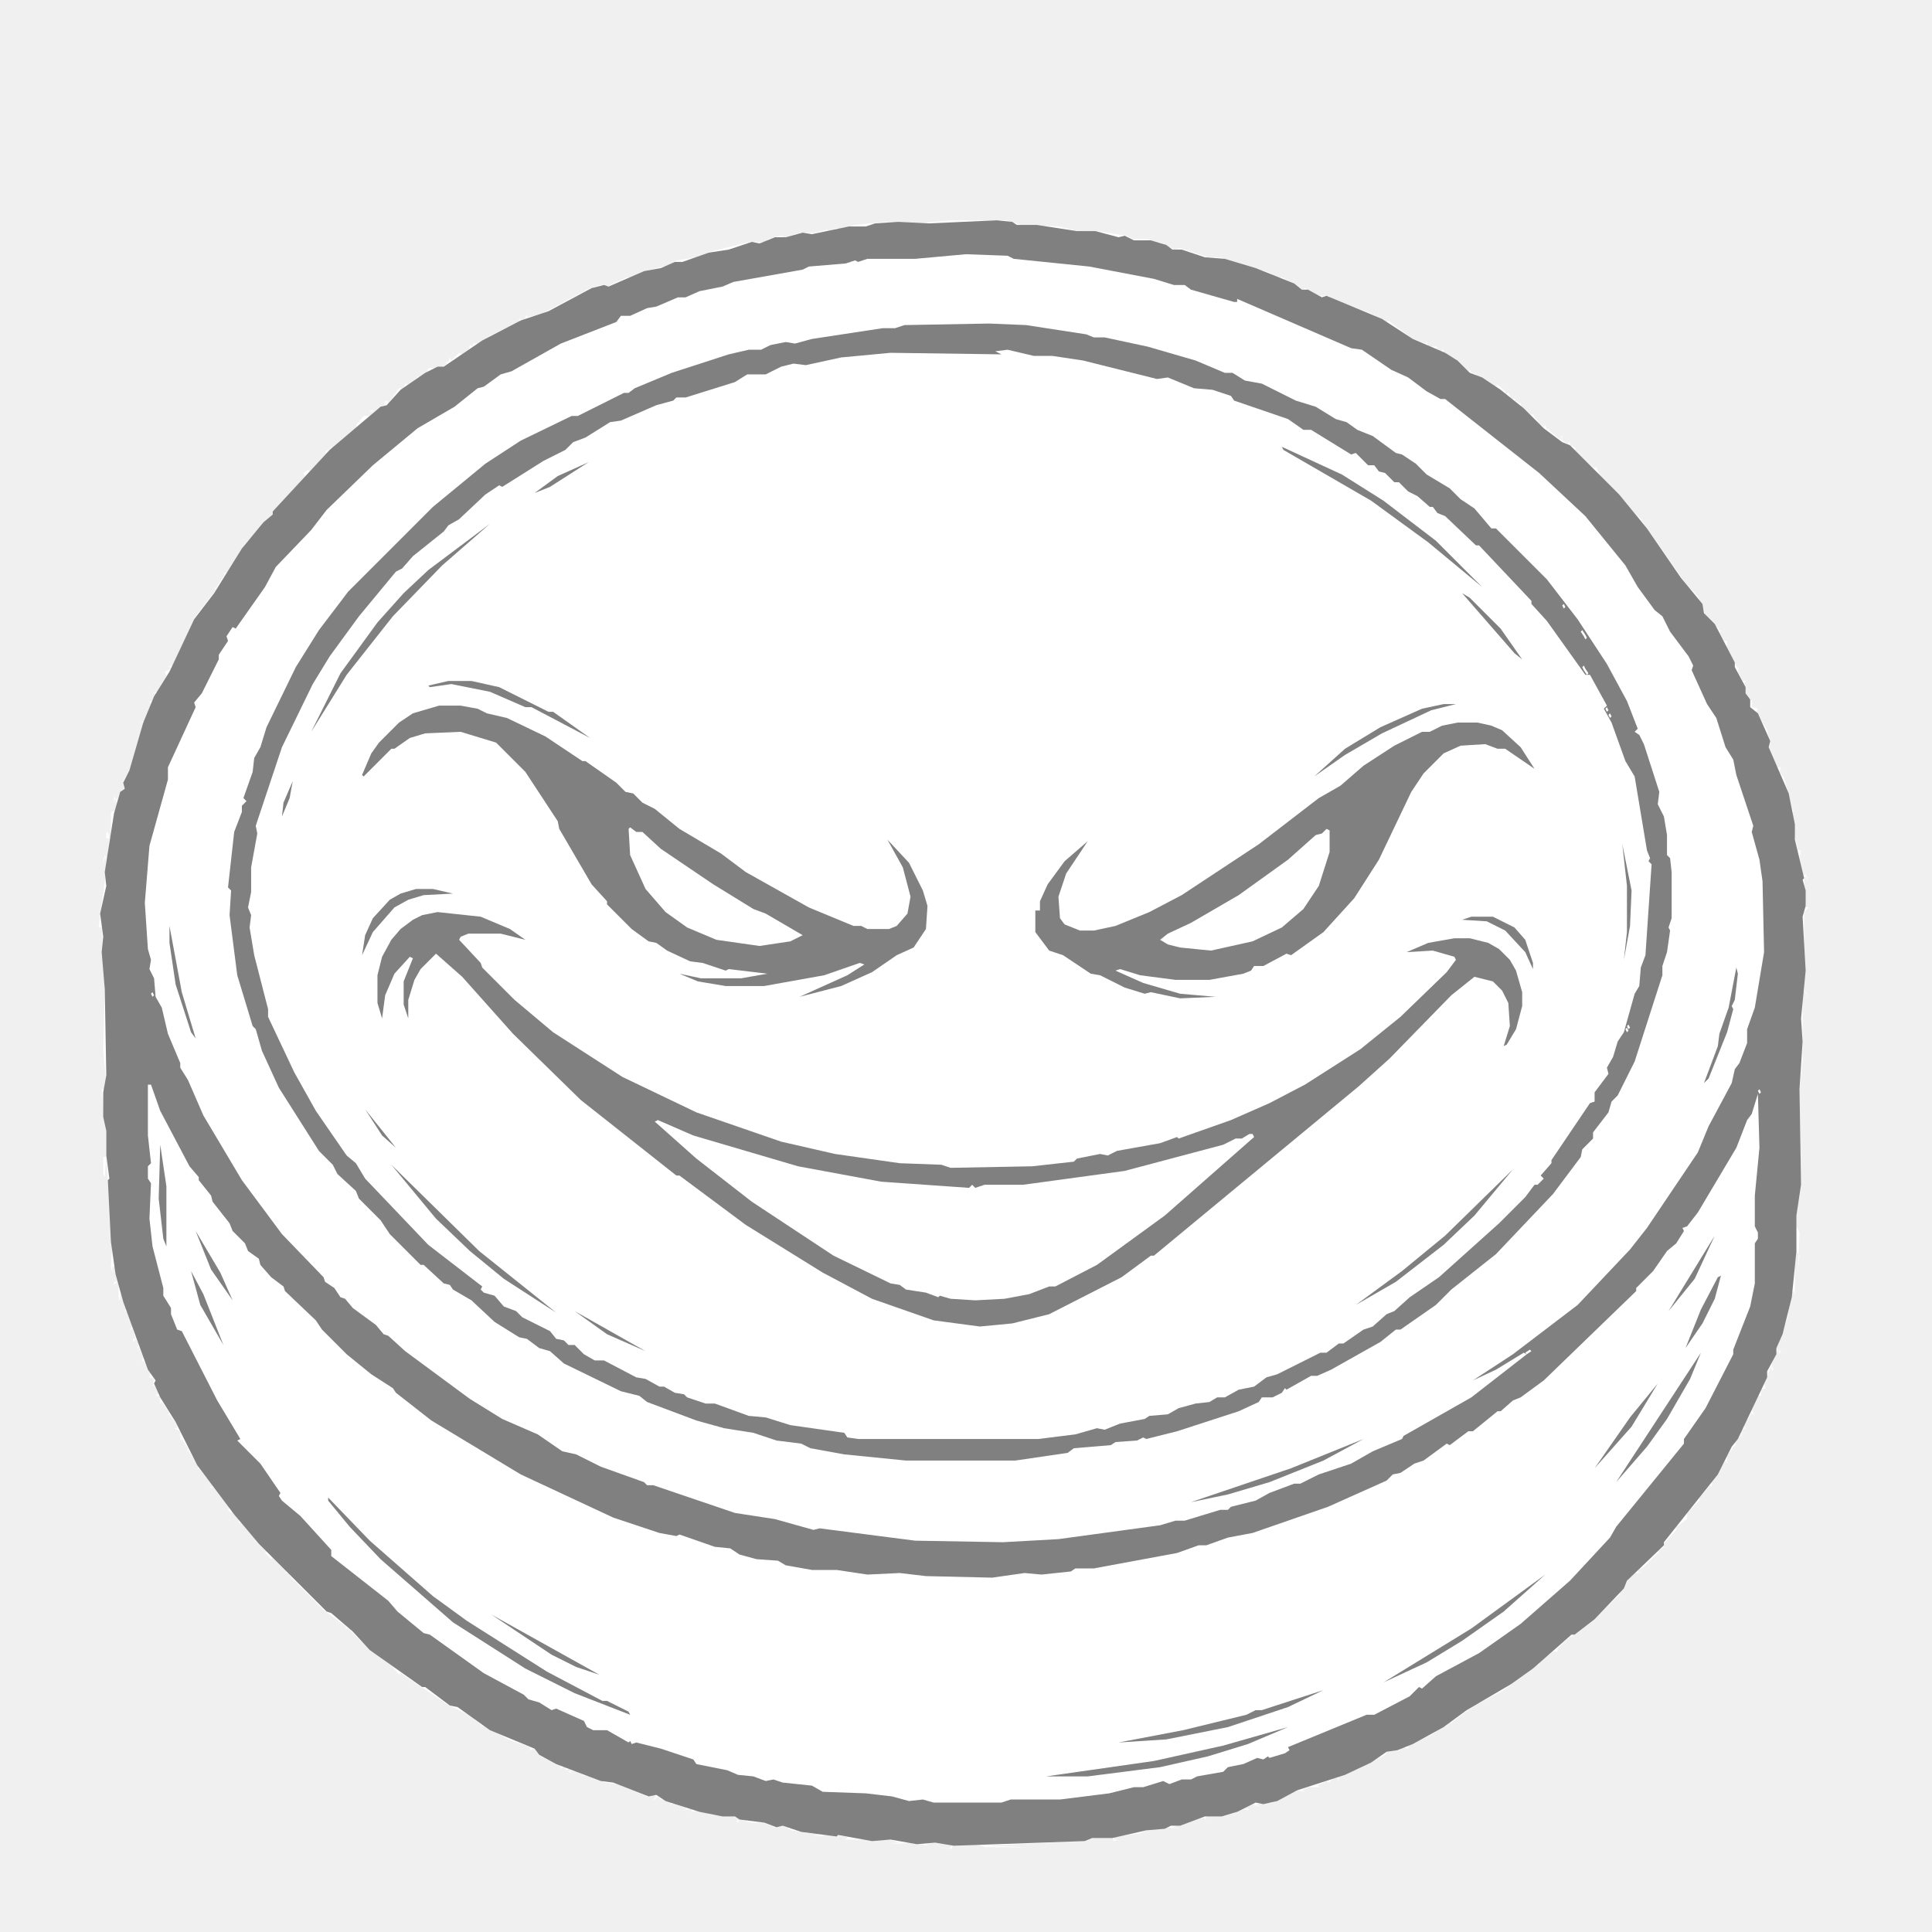
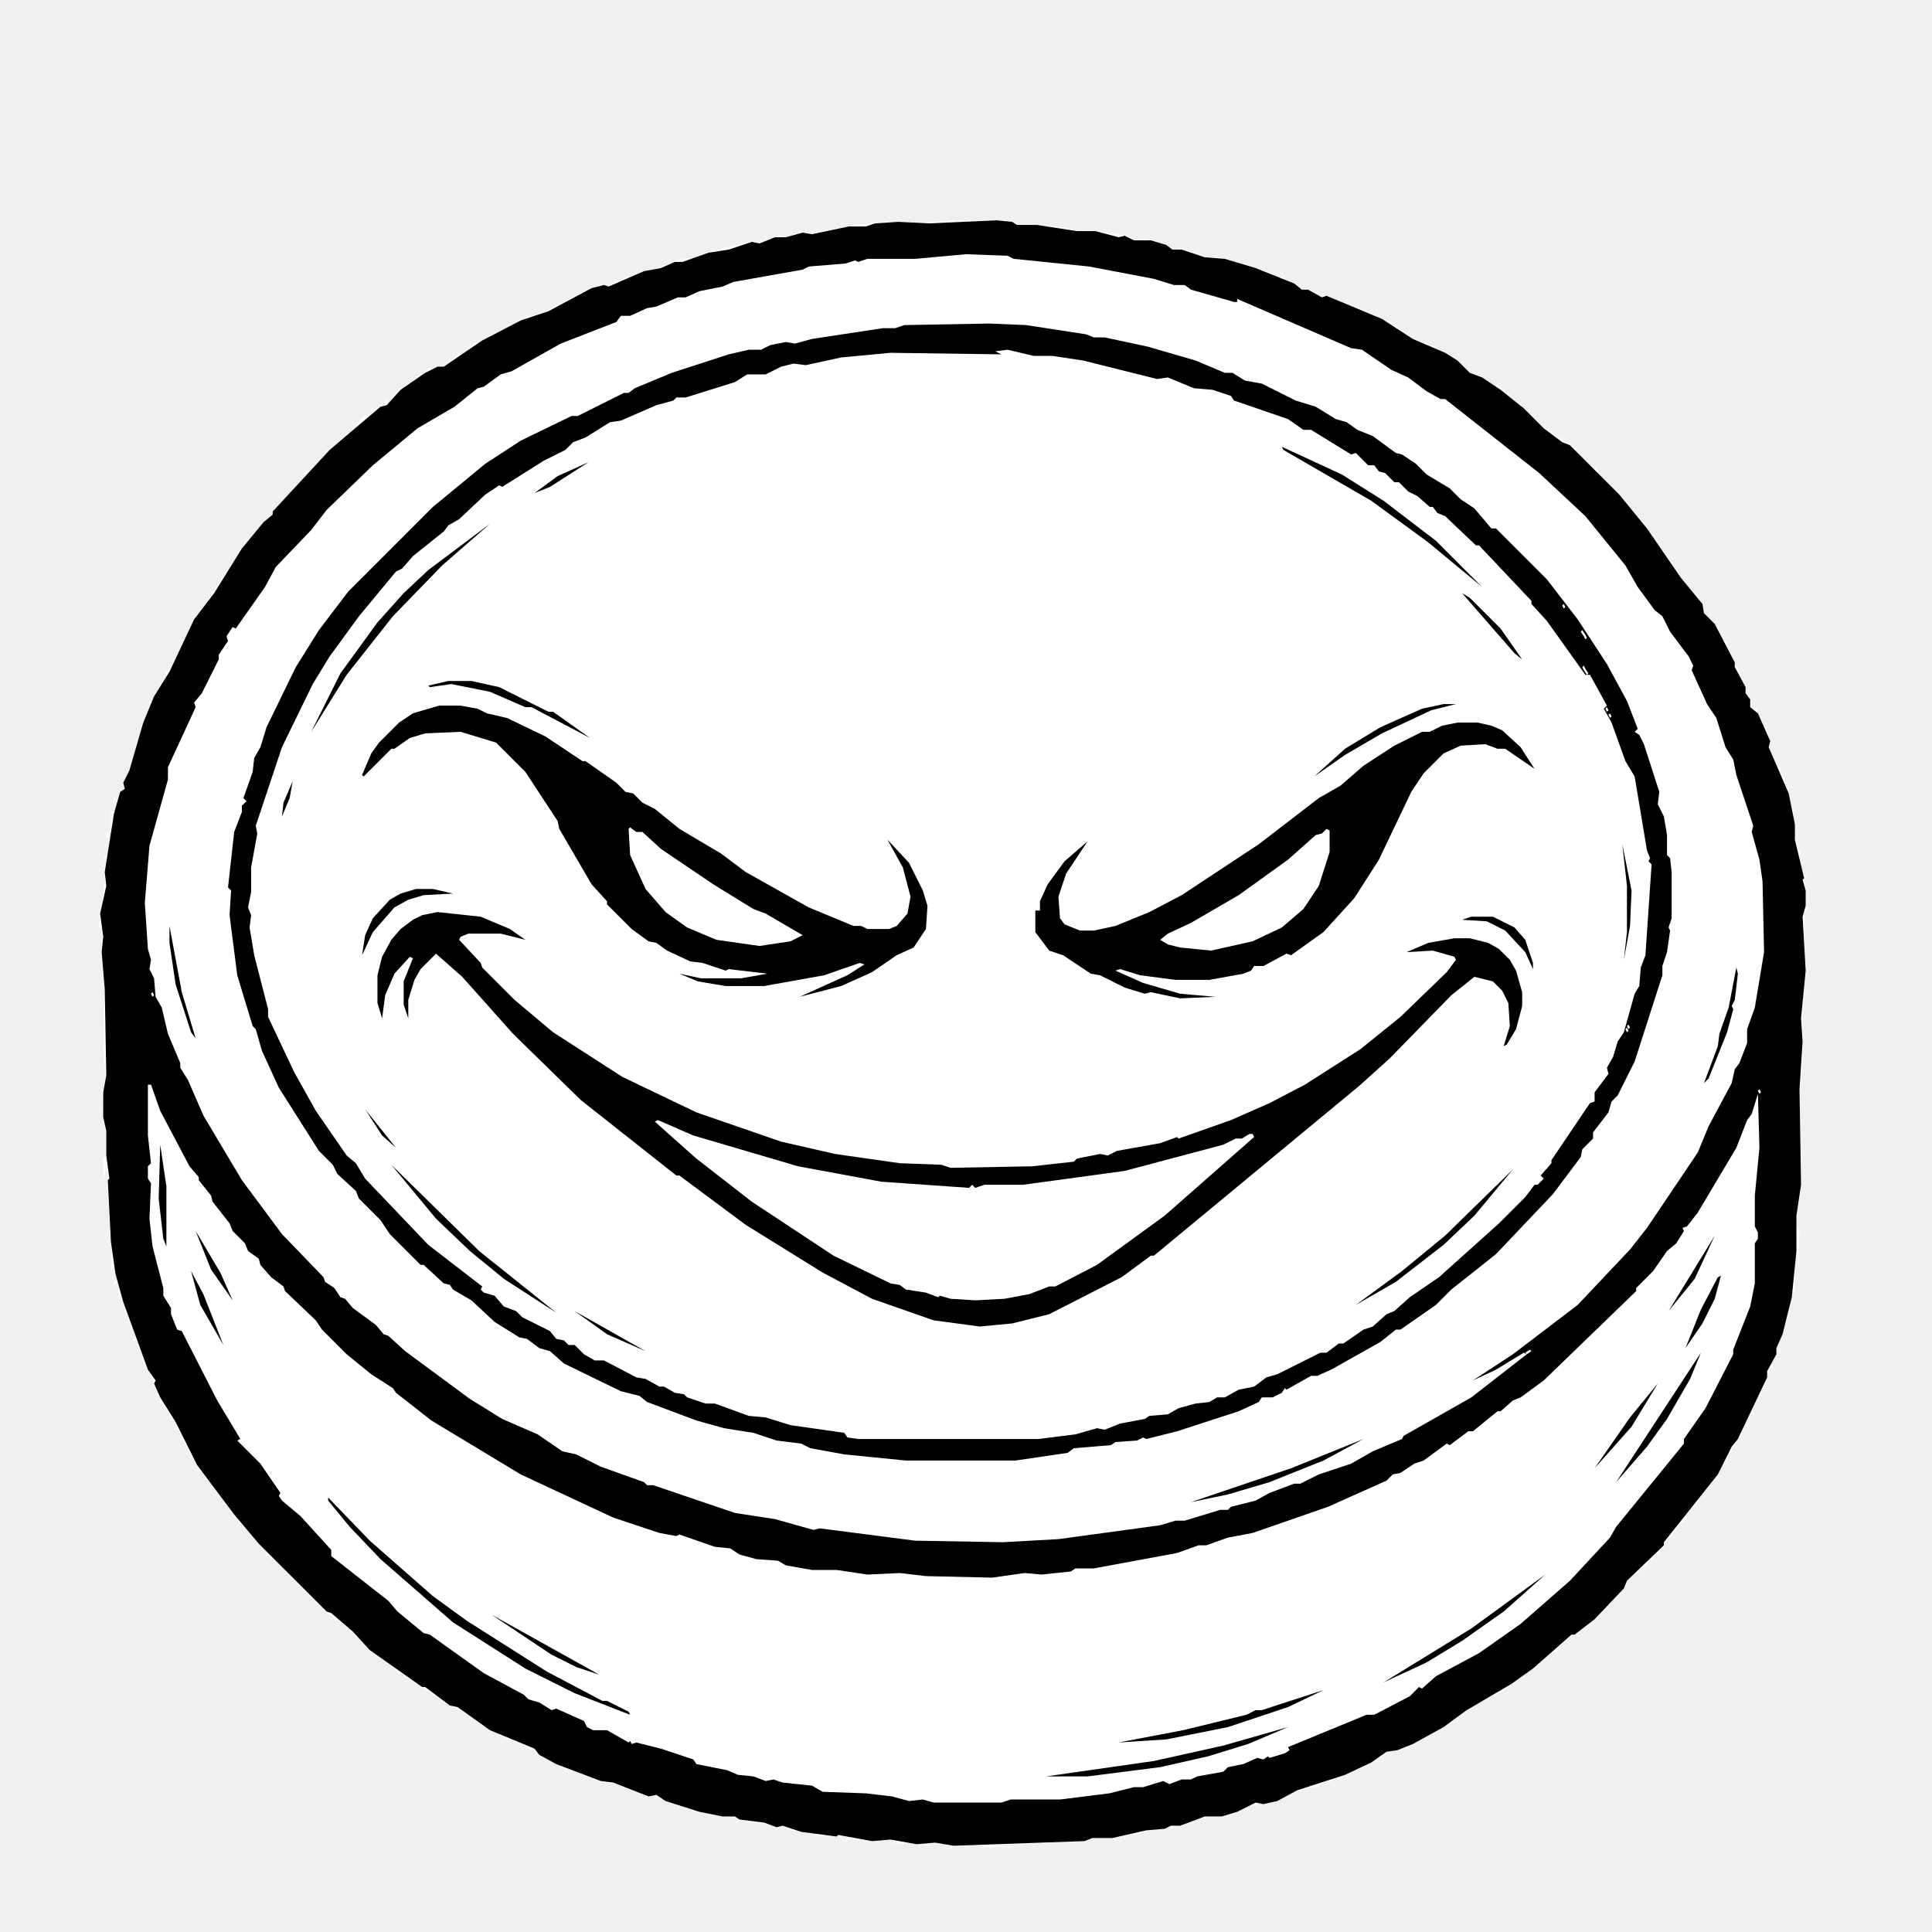
<svg xmlns="http://www.w3.org/2000/svg" width="1254" height="1254" viewBox="0 0 1254 1254">
  <path d="M 439 169 L 434 172 L 415 177 L 411 180 L 407 180 L 394 186 L 390 185 L 383 187 L 351 204 L 342 206 L 342 204 L 340 208 L 337 207 L 337 209 L 318 218 L 311 223 L 307 223 L 307 225 L 305 224 L 304 227 L 300 230 L 298 229 L 293 234 L 292 232 L 291 235 L 289 235 L 290 236 L 286 239 L 278 239 L 277 242 L 272 245 L 270 244 L 271 245 L 265 250 L 263 249 L 262 252 L 259 252 L 252 262 L 251 260 L 249 261 L 251 262 L 246 265 L 245 264 L 246 265 L 243 267 L 241 266 L 240 267 L 243 267 L 240 270 L 236 270 L 231 276 L 230 275 L 232 277 L 216 291 L 214 290 L 215 291 L 211 293 L 212 294 L 201 306 L 199 304 L 200 305 L 197 307 L 198 309 L 192 317 L 177 332 L 177 334 L 159 353 L 147 372 L 145 372 L 146 373 L 140 382 L 139 381 L 140 383 L 127 400 L 112 432 L 109 433 L 110 432 L 111 434 L 107 436 L 108 439 L 102 449 L 99 450 L 100 449 L 101 451 L 99 455 L 97 455 L 98 457 L 94 468 L 91 469 L 93 469 L 93 472 L 84 500 L 80 507 L 81 512 L 78 514 L 76 519 L 74 517 L 74 521 L 75 518 L 76 522 L 75 526 L 72 527 L 72 543 L 71 544 L 70 540 L 69 541 L 69 544 L 71 544 L 70 556 L 69 557 L 68 555 L 67 561 L 67 557 L 69 557 L 69 565 L 64 602 L 66 602 L 68 642 L 67 682 L 69 703 L 68 707 L 66 707 L 69 735 L 69 751 L 67 751 L 67 739 L 67 762 L 68 764 L 69 751 L 73 807 L 72 822 L 73 826 L 73 822 L 75 822 L 76 832 L 74 832 L 74 834 L 76 832 L 77 833 L 77 843 L 78 844 L 78 839 L 82 849 L 81 851 L 83 851 L 86 860 L 84 864 L 86 862 L 88 869 L 86 869 L 87 871 L 88 869 L 90 872 L 89 877 L 90 874 L 93 881 L 92 884 L 93 883 L 98 891 L 97 894 L 100 895 L 99 900 L 100 899 L 103 904 L 101 906 L 104 906 L 104 911 L 105 910 L 110 917 L 109 919 L 110 918 L 115 925 L 115 927 L 113 927 L 117 929 L 117 935 L 118 934 L 122 940 L 121 943 L 122 941 L 129 952 L 128 954 L 129 953 L 138 964 L 137 966 L 136 965 L 138 965 L 140 967 L 139 968 L 140 967 L 149 978 L 148 980 L 150 982 L 151 981 L 155 986 L 155 989 L 156 988 L 162 995 L 161 996 L 162 995 L 166 999 L 165 1002 L 166 1000 L 173 1007 L 172 1008 L 176 1012 L 177 1011 L 186 1020 L 185 1021 L 187 1021 L 189 1024 L 188 1025 L 189 1024 L 191 1026 L 190 1027 L 191 1026 L 210 1045 L 225 1056 L 224 1057 L 226 1057 L 230 1061 L 229 1062 L 230 1061 L 233 1064 L 232 1065 L 233 1064 L 235 1066 L 234 1067 L 235 1066 L 255 1082 L 259 1087 L 260 1086 L 290 1106 L 306 1114 L 309 1117 L 308 1118 L 309 1117 L 313 1120 L 312 1121 L 314 1120 L 330 1129 L 344 1134 L 344 1136 L 347 1135 L 351 1140 L 364 1146 L 364 1149 L 365 1147 L 367 1147 L 367 1149 L 370 1148 L 371 1149 L 369 1150 L 371 1151 L 370 1150 L 373 1149 L 379 1152 L 377 1153 L 381 1152 L 393 1157 L 401 1158 L 420 1166 L 418 1167 L 424 1165 L 426 1166 L 424 1168 L 421 1168 L 425 1168 L 427 1166 L 429 1168 L 435 1169 L 436 1172 L 435 1171 L 438 1170 L 446 1174 L 443 1175 L 449 1174 L 449 1176 L 453 1175 L 462 1178 L 476 1179 L 480 1181 L 478 1182 L 479 1183 L 480 1181 L 488 1183 L 495 1183 L 503 1186 L 500 1187 L 508 1185 L 514 1188 L 533 1191 L 526 1192 L 541 1191 L 549 1192 L 550 1193 L 548 1194 L 577 1194 L 584 1196 L 577 1197 L 592 1196 L 603 1198 L 601 1197 L 607 1196 L 617 1197 L 618 1198 L 616 1200 L 608 1199 L 618 1200 L 618 1198 L 634 1197 L 640 1199 L 667 1199 L 639 1198 L 704 1195 L 710 1193 L 722 1193 L 723 1195 L 726 1194 L 723 1194 L 723 1192 L 740 1190 L 744 1188 L 757 1186 L 766 1187 L 761 1186 L 779 1180 L 782 1180 L 782 1182 L 780 1182 L 782 1182 L 783 1179 L 793 1179 L 801 1177 L 806 1174 L 810 1175 L 811 1174 L 807 1174 L 813 1171 L 819 1173 L 815 1171 L 826 1170 L 842 1162 L 847 1163 L 845 1162 L 849 1160 L 857 1160 L 855 1159 L 861 1156 L 864 1157 L 863 1156 L 866 1154 L 868 1154 L 869 1156 L 869 1153 L 882 1148 L 886 1145 L 890 1144 L 891 1146 L 890 1144 L 892 1142 L 894 1143 L 893 1142 L 899 1139 L 900 1137 L 908 1136 L 911 1134 L 914 1135 L 914 1133 L 929 1126 L 938 1120 L 940 1121 L 939 1120 L 941 1118 L 943 1119 L 942 1118 L 957 1107 L 976 1097 L 995 1083 L 996 1084 L 995 1083 L 998 1080 L 999 1081 L 999 1079 L 1008 1072 L 1011 1072 L 1011 1070 L 1016 1065 L 1035 1051 L 1051 1035 L 1052 1036 L 1051 1034 L 1057 1025 L 1061 1021 L 1065 1021 L 1066 1020 L 1064 1021 L 1063 1019 L 1067 1017 L 1076 1008 L 1077 1009 L 1076 1007 L 1080 1004 L 1080 1002 L 1088 993 L 1088 991 L 1095 986 L 1095 982 L 1103 974 L 1103 972 L 1105 970 L 1106 971 L 1105 970 L 1110 964 L 1111 965 L 1111 962 L 1120 948 L 1121 950 L 1121 945 L 1126 938 L 1127 939 L 1126 937 L 1130 931 L 1131 933 L 1130 929 L 1132 927 L 1133 928 L 1132 925 L 1137 917 L 1139 919 L 1137 915 L 1141 906 L 1143 906 L 1143 902 L 1146 901 L 1145 898 L 1150 886 L 1151 889 L 1150 890 L 1150 885 L 1154 876 L 1155 879 L 1156 875 L 1155 877 L 1153 875 L 1160 856 L 1163 839 L 1164 838 L 1165 840 L 1165 813 L 1166 812 L 1168 815 L 1167 826 L 1168 800 L 1166 796 L 1166 789 L 1169 770 L 1168 708 L 1170 688 L 1170 644 L 1171 643 L 1173 646 L 1172 649 L 1173 645 L 1171 643 L 1171 592 L 1174 589 L 1172 589 L 1171 569 L 1173 569 L 1173 572 L 1172 566 L 1172 568 L 1170 568 L 1168 557 L 1169 552 L 1167 552 L 1164 539 L 1165 535 L 1163 529 L 1165 524 L 1164 527 L 1158 505 L 1155 501 L 1156 498 L 1153 498 L 1148 485 L 1149 483 L 1151 483 L 1149 483 L 1147 474 L 1140 462 L 1141 460 L 1137 459 L 1137 455 L 1133 450 L 1132 443 L 1134 442 L 1131 442 L 1128 436 L 1129 432 L 1128 434 L 1121 421 L 1121 416 L 1119 416 L 1116 411 L 1117 409 L 1115 409 L 1116 407 L 1115 408 L 1107 399 L 1102 387 L 1095 380 L 1065 337 L 1061 333 L 1063 332 L 1061 333 L 1051 321 L 1052 320 L 1051 321 L 1047 317 L 1048 316 L 1047 317 L 1038 308 L 1036 303 L 1035 304 L 1031 301 L 1033 300 L 1031 301 L 1027 297 L 1028 296 L 1027 297 L 1022 292 L 1023 291 L 1019 289 L 1019 287 L 1017 288 L 1013 285 L 1014 282 L 1014 284 L 1012 285 L 1010 283 L 1011 282 L 1010 283 L 1005 279 L 1006 278 L 1004 279 L 1003 276 L 1002 277 L 999 275 L 995 269 L 993 269 L 990 266 L 991 265 L 990 266 L 987 264 L 987 262 L 983 260 L 984 259 L 981 259 L 979 255 L 977 256 L 977 254 L 971 249 L 972 250 L 970 251 L 968 249 L 969 248 L 968 249 L 965 247 L 966 246 L 965 247 L 958 244 L 958 242 L 957 243 L 954 241 L 955 240 L 953 241 L 945 233 L 937 229 L 937 227 L 935 228 L 932 226 L 933 225 L 928 225 L 926 223 L 927 222 L 925 223 L 917 220 L 901 208 L 900 209 L 889 203 L 868 196 L 862 192 L 856 192 L 847 187 L 845 188 L 843 186 L 845 184 L 843 186 L 832 180 L 828 180 L 824 177 L 792 167 L 784 167 L 766 161 L 762 162 L 755 158 L 743 155 L 735 155 L 731 153 L 712 150 L 700 150 L 687 147 L 663 146 L 653 143 L 617 143 L 595 145 L 575 144 L 555 146 L 545 149 L 543 148 L 538 150 L 537 149 L 529 151 L 520 151 L 509 154 L 507 153 L 499 155 L 497 157 L 487 157 L 462 163 L 452 167 Z" fill="#ffffff" fill-rule="evenodd" stroke="none" />
-   <path d="M 583 144 L 568 145 L 562 147 L 551 147 L 527 152 L 521 151 L 510 154 L 503 154 L 493 158 L 488 157 L 473 162 L 460 164 L 443 170 L 438 170 L 429 174 L 418 176 L 395 186 L 392 185 L 384 187 L 356 202 L 338 208 L 313 221 L 288 238 L 284 238 L 276 242 L 260 253 L 251 263 L 247 264 L 214 292 L 177 332 L 177 334 L 171 339 L 157 356 L 139 385 L 126 402 L 110 436 L 100 452 L 93 469 L 84 500 L 80 508 L 81 512 L 78 514 L 74 528 L 68 566 L 69 575 L 65 593 L 67 608 L 66 618 L 68 642 L 69 698 L 67 709 L 67 725 L 69 734 L 69 750 L 71 765 L 70 766 L 72 806 L 75 827 L 80 845 L 96 889 L 101 896 L 100 898 L 104 907 L 114 923 L 128 951 L 152 983 L 168 1002 L 212 1046 L 215 1047 L 229 1059 L 240 1071 L 274 1095 L 276 1095 L 292 1107 L 297 1108 L 318 1123 L 347 1135 L 350 1139 L 361 1145 L 390 1156 L 398 1157 L 421 1166 L 426 1165 L 432 1169 L 454 1176 L 469 1179 L 477 1179 L 480 1181 L 496 1183 L 504 1186 L 508 1185 L 520 1189 L 543 1192 L 544 1191 L 566 1195 L 578 1194 L 595 1197 L 607 1196 L 619 1198 L 704 1195 L 709 1193 L 722 1193 L 744 1188 L 756 1187 L 760 1185 L 766 1185 L 782 1179 L 793 1179 L 803 1176 L 815 1170 L 820 1171 L 829 1169 L 842 1162 L 873 1152 L 890 1144 L 900 1137 L 907 1136 L 917 1132 L 937 1121 L 952 1110 L 981 1093 L 995 1083 L 1020 1061 L 1022 1061 L 1035 1051 L 1054 1031 L 1056 1026 L 1080 1003 L 1080 1001 L 1115 957 L 1124 939 L 1128 934 L 1147 894 L 1147 890 L 1153 879 L 1153 875 L 1157 866 L 1163 842 L 1166 812 L 1166 789 L 1169 769 L 1168 707 L 1170 676 L 1169 661 L 1172 630 L 1170 595 L 1172 588 L 1172 578 L 1170 571 L 1171 570 L 1165 545 L 1165 535 L 1161 515 L 1148 485 L 1149 481 L 1141 463 L 1136 459 L 1136 454 L 1133 450 L 1133 446 L 1126 433 L 1126 430 L 1113 405 L 1106 398 L 1105 392 L 1091 375 L 1069 343 L 1051 321 L 1019 289 L 1014 287 L 1002 278 L 989 265 L 974 253 L 962 245 L 954 242 L 946 234 L 938 229 L 917 220 L 897 207 L 861 192 L 858 193 L 849 188 L 845 188 L 840 184 L 815 174 L 795 168 L 782 167 L 767 162 L 761 162 L 757 159 L 747 156 L 736 156 L 730 153 L 726 154 L 711 150 L 699 150 L 673 146 L 660 146 L 657 144 L 647 143 L 603 145 Z M 993 876 L 994 877 L 991 879 L 990 878 Z M 1141 708 L 1142 707 L 1143 709 L 1142 710 Z M 96 704 L 98 704 L 104 721 L 123 757 L 129 764 L 129 766 L 137 776 L 138 780 L 149 794 L 151 799 L 159 807 L 161 812 L 168 817 L 169 821 L 176 829 L 184 835 L 185 838 L 205 857 L 209 863 L 225 879 L 241 892 L 255 901 L 257 904 L 280 922 L 338 957 L 398 985 L 428 995 L 439 997 L 441 996 L 464 1004 L 474 1005 L 480 1009 L 491 1012 L 505 1013 L 510 1016 L 527 1019 L 543 1019 L 563 1022 L 584 1021 L 601 1023 L 644 1024 L 665 1021 L 676 1022 L 695 1020 L 698 1018 L 710 1018 L 764 1008 L 778 1003 L 783 1003 L 797 998 L 813 995 L 862 978 L 900 961 L 904 957 L 909 956 L 918 950 L 924 948 L 939 937 L 941 938 L 953 929 L 956 929 L 972 916 L 974 916 L 982 909 L 987 907 L 1002 896 L 1062 838 L 1062 836 L 1073 825 L 1082 812 L 1088 807 L 1093 799 L 1092 797 L 1095 796 L 1102 787 L 1127 745 L 1134 727 L 1137 723 L 1141 710 L 1142 745 L 1139 776 L 1139 796 L 1141 800 L 1141 804 L 1139 807 L 1139 833 L 1136 848 L 1125 876 L 1125 879 L 1107 914 L 1093 934 L 1093 937 L 1049 991 L 1045 998 L 1019 1026 L 987 1054 L 960 1073 L 932 1088 L 923 1096 L 921 1095 L 915 1101 L 892 1113 L 887 1113 L 836 1134 L 837 1136 L 834 1138 L 824 1141 L 823 1140 L 820 1142 L 816 1141 L 807 1145 L 797 1147 L 794 1150 L 777 1153 L 773 1155 L 767 1155 L 759 1158 L 755 1156 L 742 1160 L 736 1160 L 720 1164 L 688 1168 L 656 1168 L 650 1170 L 606 1170 L 599 1168 L 590 1169 L 579 1166 L 562 1164 L 534 1163 L 527 1159 L 508 1157 L 502 1155 L 497 1156 L 489 1153 L 479 1152 L 472 1149 L 452 1145 L 450 1142 L 429 1135 L 413 1131 L 410 1132 L 409 1130 L 408 1131 L 394 1123 L 385 1123 L 381 1121 L 379 1117 L 361 1109 L 358 1110 L 350 1105 L 343 1103 L 340 1100 L 314 1086 L 279 1061 L 275 1060 L 258 1046 L 252 1039 L 215 1010 L 215 1006 L 195 984 L 183 974 L 181 971 L 182 969 L 169 950 L 154 935 L 156 934 L 141 909 L 118 864 L 115 863 L 111 853 L 111 849 L 106 841 L 106 836 L 99 809 L 97 791 L 98 768 L 96 765 L 96 757 L 98 755 L 96 737 Z M 836 1121 L 794 1133 L 749 1143 L 679 1153 L 706 1153 L 753 1147 L 784 1140 L 810 1132 Z M 859 1097 L 819 1110 L 815 1110 L 809 1113 L 768 1123 L 726 1131 L 757 1129 L 797 1121 L 836 1108 Z M 319 1048 L 358 1074 L 374 1082 L 389 1087 Z M 1003 1022 L 955 1057 L 898 1092 L 926 1079 L 949 1065 L 976 1046 Z M 213 972 L 213 974 L 227 991 L 247 1012 L 294 1053 L 341 1083 L 373 1099 L 409 1113 L 408 1111 L 394 1104 L 391 1104 L 355 1085 L 303 1052 L 281 1036 L 240 1000 Z M 1076 898 L 1058 920 L 1035 953 L 1059 926 Z M 1104 878 L 1049 962 L 1069 939 L 1082 921 L 1097 895 Z M 1117 828 L 1115 829 L 1104 850 L 1094 875 L 1105 859 L 1113 843 Z M 124 825 L 130 847 L 145 873 L 132 840 Z M 1113 802 L 1083 851 L 1100 830 Z M 127 799 L 137 824 L 151 844 L 143 826 Z M 104 743 L 103 778 L 106 804 L 108 809 L 108 770 Z M 98 645 L 99 644 L 100 646 L 99 647 Z M 563 168 L 594 168 L 627 165 L 654 166 L 658 168 L 707 173 L 749 181 L 762 185 L 769 185 L 773 188 L 801 196 L 803 196 L 803 194 L 877 226 L 884 227 L 903 240 L 914 245 L 926 254 L 935 259 L 938 259 L 999 307 L 1029 335 L 1055 367 L 1063 381 L 1074 396 L 1079 400 L 1084 410 L 1096 426 L 1099 432 L 1098 435 L 1108 457 L 1114 466 L 1120 485 L 1125 493 L 1127 503 L 1138 536 L 1137 540 L 1142 558 L 1144 572 L 1145 618 L 1139 654 L 1134 668 L 1134 677 L 1129 690 L 1126 694 L 1124 703 L 1109 731 L 1102 748 L 1069 797 L 1058 811 L 1024 847 L 982 879 L 956 896 L 971 889 L 989 878 L 991 879 L 955 907 L 911 932 L 910 934 L 891 942 L 877 950 L 856 957 L 844 963 L 840 963 L 824 969 L 815 974 L 799 978 L 797 980 L 792 980 L 769 987 L 763 987 L 753 990 L 687 999 L 651 1001 L 594 1000 L 532 992 L 528 993 L 503 986 L 477 982 L 424 964 L 420 964 L 418 962 L 390 952 L 374 944 L 365 942 L 349 931 L 326 921 L 305 908 L 263 877 L 252 867 L 249 866 L 244 860 L 229 849 L 224 843 L 221 842 L 217 836 L 211 832 L 210 829 L 183 801 L 157 766 L 132 724 L 122 701 L 117 693 L 117 690 L 109 671 L 105 654 L 101 647 L 100 635 L 97 629 L 98 623 L 96 616 L 94 586 L 97 549 L 109 506 L 109 498 L 127 459 L 126 456 L 131 450 L 142 428 L 142 425 L 148 416 L 147 413 L 151 407 L 153 408 L 172 381 L 179 368 L 202 344 L 212 331 L 242 302 L 271 278 L 295 264 L 310 252 L 314 251 L 325 243 L 332 241 L 364 223 L 400 209 L 403 205 L 409 205 L 420 200 L 426 199 L 440 193 L 445 193 L 454 189 L 469 186 L 476 183 L 521 175 L 525 173 L 549 171 L 555 169 L 557 170 Z M 885 934 L 838 953 L 773 975 L 797 970 L 824 962 L 859 948 Z M 1127 628 L 1122 654 L 1116 671 L 1115 679 L 1106 703 L 1109 700 L 1121 670 L 1125 655 L 1124 653 L 1126 649 L 1128 632 Z M 110 601 L 110 612 L 114 639 L 124 670 L 127 674 L 118 644 Z M 473 230 L 436 242 L 412 252 L 408 255 L 405 255 L 375 270 L 371 270 L 338 286 L 315 301 L 281 329 L 226 384 L 207 409 L 192 433 L 173 472 L 169 485 L 165 492 L 164 501 L 158 518 L 160 520 L 157 523 L 157 527 L 152 540 L 148 576 L 150 578 L 149 594 L 154 633 L 164 666 L 166 668 L 170 682 L 181 706 L 207 747 L 216 756 L 219 762 L 231 773 L 233 778 L 247 792 L 253 801 L 273 821 L 275 821 L 288 833 L 292 834 L 294 837 L 306 844 L 321 858 L 337 868 L 342 869 L 350 875 L 357 877 L 366 885 L 403 903 L 415 906 L 420 910 L 452 922 L 470 927 L 489 930 L 504 935 L 520 937 L 526 940 L 548 944 L 588 948 L 659 948 L 693 943 L 697 940 L 721 938 L 724 936 L 738 935 L 742 933 L 744 934 L 764 929 L 804 916 L 817 910 L 819 907 L 826 907 L 832 904 L 834 901 L 835 902 L 851 893 L 855 893 L 864 889 L 896 871 L 906 863 L 909 863 L 932 847 L 942 837 L 971 814 L 1008 775 L 1026 751 L 1027 746 L 1034 739 L 1034 735 L 1044 722 L 1046 715 L 1050 711 L 1061 689 L 1079 633 L 1079 627 L 1082 618 L 1084 604 L 1083 602 L 1085 596 L 1085 566 L 1084 557 L 1082 555 L 1082 542 L 1080 530 L 1076 522 L 1077 514 L 1067 483 L 1064 477 L 1061 475 L 1063 473 L 1056 455 L 1043 431 L 1024 402 L 1004 376 L 971 343 L 968 343 L 957 330 L 948 324 L 941 317 L 926 308 L 919 301 L 910 295 L 906 294 L 891 283 L 881 279 L 874 274 L 867 272 L 854 264 L 841 260 L 819 249 L 808 247 L 800 242 L 795 242 L 776 234 L 745 225 L 717 219 L 710 219 L 705 217 L 666 211 L 642 210 L 587 211 L 581 213 L 573 213 L 527 220 L 516 223 L 510 222 L 500 224 L 494 227 L 486 227 Z M 1055 668 L 1056 667 L 1057 669 L 1056 670 Z M 1056 666 L 1057 665 L 1058 667 L 1057 668 Z M 1044 464 L 1045 463 L 1046 465 L 1045 466 Z M 1042 460 L 1043 459 L 1044 461 L 1043 462 Z M 1028 435 L 1029 434 L 1031 437 L 1030 438 Z M 1027 433 L 1028 432 L 1029 434 L 1028 435 Z M 1028 413 L 1029 412 L 1030 414 L 1029 415 Z M 1026 410 L 1027 409 L 1029 412 L 1028 413 Z M 1014 393 L 1015 392 L 1016 394 L 1015 395 Z M 799 257 L 801 260 L 836 272 L 846 279 L 851 279 L 877 295 L 880 294 L 888 302 L 892 302 L 895 306 L 899 307 L 905 313 L 908 313 L 914 319 L 920 322 L 928 329 L 930 329 L 933 333 L 938 335 L 958 354 L 960 354 L 994 390 L 994 392 L 1004 403 L 1029 438 L 1032 438 L 1043 458 L 1041 460 L 1046 469 L 1055 494 L 1061 504 L 1069 552 L 1071 557 L 1070 559 L 1072 561 L 1068 620 L 1065 628 L 1064 640 L 1061 645 L 1054 670 L 1050 676 L 1047 686 L 1043 693 L 1044 697 L 1035 709 L 1035 715 L 1032 716 L 1007 753 L 1007 755 L 1000 763 L 1002 765 L 998 769 L 996 769 L 990 777 L 973 794 L 934 829 L 915 842 L 905 851 L 900 853 L 891 861 L 885 863 L 872 872 L 869 872 L 861 878 L 857 878 L 829 892 L 822 894 L 814 900 L 804 902 L 795 907 L 790 907 L 785 910 L 776 911 L 765 914 L 758 918 L 746 919 L 743 921 L 727 924 L 717 928 L 712 927 L 698 931 L 674 934 L 557 934 L 550 933 L 548 930 L 513 925 L 497 920 L 486 919 L 464 911 L 458 911 L 446 907 L 444 905 L 438 904 L 431 900 L 428 900 L 419 895 L 413 894 L 392 883 L 386 883 L 379 879 L 373 873 L 369 873 L 366 870 L 361 869 L 357 864 L 339 855 L 335 851 L 327 848 L 321 841 L 314 839 L 312 837 L 313 835 L 278 808 L 237 765 L 231 755 L 225 750 L 205 721 L 191 696 L 174 660 L 174 655 L 165 620 L 162 602 L 163 594 L 161 589 L 163 579 L 163 563 L 167 541 L 166 536 L 183 485 L 203 444 L 214 426 L 233 400 L 257 371 L 261 369 L 268 361 L 288 345 L 291 341 L 298 337 L 315 321 L 324 315 L 326 316 L 353 299 L 367 292 L 372 287 L 380 284 L 396 274 L 403 273 L 426 263 L 437 260 L 439 258 L 445 258 L 477 248 L 485 243 L 497 243 L 507 238 L 515 236 L 523 237 L 546 232 L 578 229 L 650 230 L 646 228 L 654 227 L 671 231 L 683 231 L 703 234 L 751 246 L 758 245 L 775 252 L 787 253 Z M 373 851 L 394 866 L 419 877 Z M 982 759 L 938 802 L 910 825 L 880 847 L 906 832 L 937 808 L 957 789 Z M 254 756 L 283 791 L 305 812 L 327 830 L 361 852 L 311 812 Z M 237 720 L 248 737 L 257 745 Z M 949 597 L 965 598 L 977 604 L 990 618 L 995 629 L 995 625 L 990 610 L 983 602 L 969 595 L 955 595 Z M 245 633 L 245 651 L 248 661 L 250 646 L 256 632 L 266 621 L 268 622 L 262 637 L 262 652 L 265 661 L 265 649 L 269 636 L 273 629 L 283 619 L 300 634 L 333 671 L 377 714 L 439 763 L 441 763 L 484 795 L 534 826 L 566 843 L 606 857 L 636 861 L 657 859 L 681 853 L 728 829 L 747 815 L 749 815 L 882 705 L 902 687 L 942 646 L 957 634 L 969 637 L 975 643 L 979 651 L 980 666 L 976 679 L 978 678 L 984 668 L 988 653 L 988 644 L 984 630 L 980 623 L 973 616 L 966 612 L 954 609 L 944 609 L 927 612 L 913 618 L 930 617 L 944 621 L 945 623 L 939 631 L 909 660 L 883 681 L 847 704 L 824 716 L 799 727 L 765 739 L 764 738 L 753 742 L 725 747 L 719 750 L 714 749 L 699 752 L 697 754 L 670 757 L 617 758 L 611 756 L 584 755 L 542 749 L 507 741 L 452 722 L 404 699 L 359 670 L 334 649 L 313 628 L 312 625 L 298 610 L 299 608 L 304 606 L 325 606 L 341 610 L 331 603 L 312 595 L 284 592 L 274 594 L 268 597 L 260 603 L 254 610 L 248 621 Z M 425 728 L 427 727 L 450 737 L 518 757 L 572 767 L 629 771 L 631 769 L 633 771 L 639 769 L 664 769 L 730 760 L 794 743 L 802 739 L 806 739 L 811 736 L 813 736 L 814 738 L 756 789 L 712 821 L 685 835 L 681 835 L 668 840 L 652 843 L 633 844 L 617 843 L 610 841 L 609 842 L 601 839 L 588 837 L 584 834 L 578 833 L 541 815 L 488 780 L 452 752 Z M 294 580 L 281 577 L 270 577 L 260 580 L 253 584 L 242 596 L 237 607 L 235 620 L 242 605 L 256 589 L 265 584 L 275 581 Z M 1053 548 L 1056 575 L 1056 605 L 1054 623 L 1058 601 L 1059 578 Z M 190 507 L 184 521 L 183 530 L 188 518 Z M 996 499 L 987 485 L 975 474 L 968 471 L 959 469 L 946 469 L 936 471 L 928 475 L 923 475 L 905 484 L 885 497 L 870 510 L 856 518 L 817 548 L 767 581 L 746 592 L 724 601 L 710 604 L 701 604 L 691 600 L 688 596 L 687 582 L 692 567 L 706 546 L 691 559 L 680 574 L 675 585 L 675 591 L 672 591 L 672 605 L 681 617 L 690 620 L 708 632 L 714 633 L 730 641 L 743 645 L 747 644 L 766 648 L 789 647 L 766 645 L 742 638 L 724 630 L 727 629 L 740 633 L 763 636 L 785 636 L 807 632 L 812 630 L 814 627 L 820 627 L 835 619 L 838 620 L 859 605 L 879 583 L 895 558 L 916 514 L 924 502 L 937 489 L 948 484 L 964 483 L 972 486 L 977 486 Z M 863 539 L 863 553 L 856 575 L 846 590 L 832 602 L 813 611 L 786 617 L 766 615 L 758 613 L 753 610 L 758 606 L 773 599 L 804 581 L 836 558 L 854 542 L 858 541 L 861 538 Z M 235 503 L 236 504 L 254 486 L 256 486 L 266 479 L 276 476 L 299 475 L 322 482 L 341 501 L 362 533 L 363 538 L 384 574 L 394 585 L 394 587 L 410 603 L 421 611 L 426 612 L 433 617 L 448 624 L 456 625 L 471 630 L 473 629 L 498 632 L 481 635 L 455 635 L 441 632 L 453 637 L 471 640 L 496 640 L 535 633 L 558 625 L 561 626 L 550 633 L 519 647 L 546 640 L 566 631 L 582 620 L 593 615 L 601 603 L 602 588 L 599 578 L 590 560 L 576 545 L 586 563 L 591 582 L 589 593 L 582 601 L 577 603 L 563 603 L 559 601 L 554 601 L 525 589 L 484 566 L 468 554 L 441 538 L 425 525 L 417 521 L 411 515 L 406 514 L 400 508 L 380 494 L 378 494 L 354 478 L 329 466 L 316 463 L 310 460 L 299 458 L 285 458 L 268 463 L 259 469 L 246 482 L 241 489 Z M 408 538 L 409 537 L 413 540 L 417 540 L 429 551 L 463 574 L 489 590 L 497 593 L 521 607 L 513 611 L 493 614 L 465 610 L 446 602 L 432 592 L 419 577 L 409 555 Z M 945 457 L 937 457 L 923 460 L 896 472 L 873 486 L 853 504 L 873 490 L 897 476 L 929 461 Z M 278 445 L 279 446 L 293 444 L 318 449 L 341 459 L 345 459 L 383 479 L 359 462 L 356 462 L 324 446 L 306 442 L 291 442 Z M 949 385 L 983 424 L 988 428 L 974 408 L 954 388 Z M 318 340 L 278 370 L 262 385 L 245 404 L 221 437 L 202 475 L 225 438 L 255 400 L 287 367 Z M 382 300 L 362 309 L 347 320 L 357 316 Z M 832 290 L 833 292 L 890 325 L 927 352 L 962 381 L 932 351 L 898 325 L 871 308 Z" fill="#808080" fill-rule="evenodd" stroke="none" />
+   <path d="M 583 144 L 568 145 L 562 147 L 551 147 L 527 152 L 521 151 L 510 154 L 503 154 L 493 158 L 488 157 L 473 162 L 460 164 L 443 170 L 438 170 L 429 174 L 418 176 L 395 186 L 392 185 L 384 187 L 356 202 L 338 208 L 313 221 L 288 238 L 284 238 L 276 242 L 260 253 L 251 263 L 247 264 L 214 292 L 177 332 L 177 334 L 171 339 L 157 356 L 139 385 L 126 402 L 110 436 L 100 452 L 93 469 L 84 500 L 80 508 L 81 512 L 78 514 L 74 528 L 68 566 L 69 575 L 65 593 L 67 608 L 66 618 L 68 642 L 69 698 L 67 709 L 67 725 L 69 734 L 69 750 L 71 765 L 70 766 L 72 806 L 75 827 L 80 845 L 96 889 L 101 896 L 100 898 L 104 907 L 114 923 L 128 951 L 152 983 L 168 1002 L 212 1046 L 215 1047 L 229 1059 L 240 1071 L 274 1095 L 276 1095 L 292 1107 L 297 1108 L 318 1123 L 347 1135 L 350 1139 L 361 1145 L 390 1156 L 398 1157 L 421 1166 L 426 1165 L 432 1169 L 454 1176 L 469 1179 L 477 1179 L 480 1181 L 496 1183 L 504 1186 L 508 1185 L 520 1189 L 543 1192 L 544 1191 L 566 1195 L 578 1194 L 595 1197 L 607 1196 L 619 1198 L 704 1195 L 709 1193 L 722 1193 L 744 1188 L 756 1187 L 760 1185 L 766 1185 L 782 1179 L 793 1179 L 803 1176 L 815 1170 L 820 1171 L 829 1169 L 842 1162 L 873 1152 L 890 1144 L 900 1137 L 907 1136 L 917 1132 L 937 1121 L 952 1110 L 981 1093 L 995 1083 L 1020 1061 L 1022 1061 L 1035 1051 L 1054 1031 L 1056 1026 L 1080 1003 L 1080 1001 L 1115 957 L 1124 939 L 1128 934 L 1147 894 L 1147 890 L 1153 879 L 1153 875 L 1157 866 L 1163 842 L 1166 812 L 1166 789 L 1169 769 L 1168 707 L 1170 676 L 1169 661 L 1172 630 L 1170 595 L 1172 588 L 1172 578 L 1170 571 L 1171 570 L 1165 545 L 1165 535 L 1161 515 L 1148 485 L 1149 481 L 1141 463 L 1136 459 L 1136 454 L 1133 450 L 1133 446 L 1126 433 L 1126 430 L 1113 405 L 1106 398 L 1105 392 L 1091 375 L 1069 343 L 1051 321 L 1019 289 L 1014 287 L 1002 278 L 989 265 L 974 253 L 962 245 L 954 242 L 946 234 L 938 229 L 917 220 L 897 207 L 861 192 L 858 193 L 849 188 L 845 188 L 840 184 L 815 174 L 795 168 L 782 167 L 767 162 L 761 162 L 757 159 L 747 156 L 736 156 L 730 153 L 726 154 L 711 150 L 699 150 L 673 146 L 660 146 L 657 144 L 647 143 L 603 145 Z M 993 876 L 994 877 L 991 879 L 990 878 Z M 1141 708 L 1142 707 L 1143 709 L 1142 710 Z M 96 704 L 98 704 L 104 721 L 123 757 L 129 764 L 129 766 L 137 776 L 138 780 L 149 794 L 151 799 L 159 807 L 161 812 L 168 817 L 169 821 L 176 829 L 184 835 L 185 838 L 205 857 L 209 863 L 225 879 L 241 892 L 255 901 L 257 904 L 280 922 L 338 957 L 398 985 L 428 995 L 439 997 L 441 996 L 464 1004 L 474 1005 L 480 1009 L 491 1012 L 505 1013 L 510 1016 L 527 1019 L 543 1019 L 563 1022 L 584 1021 L 601 1023 L 644 1024 L 665 1021 L 676 1022 L 695 1020 L 698 1018 L 710 1018 L 764 1008 L 778 1003 L 783 1003 L 797 998 L 813 995 L 862 978 L 900 961 L 904 957 L 909 956 L 918 950 L 924 948 L 939 937 L 941 938 L 953 929 L 956 929 L 972 916 L 974 916 L 982 909 L 987 907 L 1002 896 L 1062 838 L 1062 836 L 1073 825 L 1082 812 L 1088 807 L 1093 799 L 1092 797 L 1095 796 L 1102 787 L 1127 745 L 1134 727 L 1137 723 L 1141 710 L 1142 745 L 1139 776 L 1139 796 L 1141 800 L 1141 804 L 1139 807 L 1139 833 L 1136 848 L 1125 876 L 1125 879 L 1107 914 L 1093 934 L 1093 937 L 1049 991 L 1045 998 L 1019 1026 L 987 1054 L 960 1073 L 932 1088 L 923 1096 L 921 1095 L 915 1101 L 892 1113 L 887 1113 L 836 1134 L 837 1136 L 834 1138 L 824 1141 L 823 1140 L 820 1142 L 816 1141 L 807 1145 L 797 1147 L 794 1150 L 777 1153 L 773 1155 L 767 1155 L 759 1158 L 755 1156 L 742 1160 L 736 1160 L 720 1164 L 688 1168 L 656 1168 L 650 1170 L 606 1170 L 599 1168 L 590 1169 L 579 1166 L 562 1164 L 534 1163 L 527 1159 L 508 1157 L 502 1155 L 497 1156 L 489 1153 L 479 1152 L 472 1149 L 452 1145 L 450 1142 L 429 1135 L 413 1131 L 410 1132 L 409 1130 L 408 1131 L 394 1123 L 385 1123 L 381 1121 L 379 1117 L 361 1109 L 358 1110 L 350 1105 L 343 1103 L 340 1100 L 314 1086 L 279 1061 L 275 1060 L 258 1046 L 252 1039 L 215 1010 L 215 1006 L 195 984 L 183 974 L 181 971 L 182 969 L 169 950 L 154 935 L 156 934 L 141 909 L 118 864 L 115 863 L 111 853 L 111 849 L 106 841 L 106 836 L 99 809 L 97 791 L 98 768 L 96 765 L 96 757 L 98 755 L 96 737 Z M 836 1121 L 794 1133 L 749 1143 L 679 1153 L 706 1153 L 753 1147 L 784 1140 L 810 1132 Z M 859 1097 L 819 1110 L 815 1110 L 809 1113 L 768 1123 L 726 1131 L 757 1129 L 797 1121 L 836 1108 Z M 319 1048 L 358 1074 L 374 1082 L 389 1087 Z M 1003 1022 L 955 1057 L 898 1092 L 926 1079 L 949 1065 L 976 1046 Z M 213 972 L 213 974 L 227 991 L 247 1012 L 294 1053 L 341 1083 L 373 1099 L 409 1113 L 408 1111 L 394 1104 L 391 1104 L 355 1085 L 303 1052 L 281 1036 L 240 1000 Z M 1076 898 L 1058 920 L 1035 953 L 1059 926 Z M 1104 878 L 1049 962 L 1069 939 L 1082 921 L 1097 895 Z M 1117 828 L 1115 829 L 1104 850 L 1094 875 L 1105 859 L 1113 843 Z M 124 825 L 130 847 L 145 873 L 132 840 Z M 1113 802 L 1083 851 L 1100 830 Z M 127 799 L 137 824 L 151 844 L 143 826 Z M 104 743 L 103 778 L 106 804 L 108 809 L 108 770 Z M 98 645 L 99 644 L 100 646 L 99 647 Z M 563 168 L 594 168 L 627 165 L 654 166 L 658 168 L 707 173 L 749 181 L 762 185 L 769 185 L 773 188 L 801 196 L 803 196 L 803 194 L 877 226 L 884 227 L 903 240 L 914 245 L 926 254 L 935 259 L 938 259 L 999 307 L 1029 335 L 1055 367 L 1063 381 L 1074 396 L 1079 400 L 1084 410 L 1096 426 L 1099 432 L 1098 435 L 1108 457 L 1114 466 L 1120 485 L 1125 493 L 1127 503 L 1138 536 L 1137 540 L 1142 558 L 1144 572 L 1145 618 L 1139 654 L 1134 668 L 1134 677 L 1129 690 L 1126 694 L 1124 703 L 1109 731 L 1102 748 L 1069 797 L 1058 811 L 1024 847 L 982 879 L 956 896 L 971 889 L 989 878 L 991 879 L 955 907 L 911 932 L 910 934 L 891 942 L 877 950 L 856 957 L 844 963 L 840 963 L 824 969 L 815 974 L 799 978 L 797 980 L 792 980 L 769 987 L 763 987 L 753 990 L 687 999 L 651 1001 L 594 1000 L 532 992 L 528 993 L 503 986 L 477 982 L 424 964 L 420 964 L 418 962 L 390 952 L 374 944 L 365 942 L 349 931 L 326 921 L 305 908 L 263 877 L 252 867 L 249 866 L 244 860 L 229 849 L 224 843 L 221 842 L 217 836 L 211 832 L 210 829 L 183 801 L 157 766 L 132 724 L 122 701 L 117 693 L 117 690 L 109 671 L 105 654 L 101 647 L 100 635 L 97 629 L 98 623 L 96 616 L 94 586 L 97 549 L 109 506 L 109 498 L 127 459 L 126 456 L 131 450 L 142 428 L 142 425 L 148 416 L 147 413 L 151 407 L 153 408 L 172 381 L 179 368 L 202 344 L 212 331 L 242 302 L 271 278 L 295 264 L 310 252 L 314 251 L 325 243 L 332 241 L 364 223 L 400 209 L 403 205 L 409 205 L 420 200 L 426 199 L 440 193 L 445 193 L 454 189 L 469 186 L 476 183 L 521 175 L 525 173 L 549 171 L 555 169 L 557 170 Z M 885 934 L 838 953 L 773 975 L 797 970 L 824 962 L 859 948 Z M 1127 628 L 1122 654 L 1116 671 L 1115 679 L 1106 703 L 1109 700 L 1121 670 L 1125 655 L 1124 653 L 1126 649 L 1128 632 Z M 110 601 L 110 612 L 114 639 L 124 670 L 127 674 L 118 644 Z M 473 230 L 436 242 L 412 252 L 408 255 L 405 255 L 375 270 L 371 270 L 338 286 L 315 301 L 281 329 L 226 384 L 207 409 L 192 433 L 173 472 L 169 485 L 165 492 L 164 501 L 158 518 L 160 520 L 157 523 L 157 527 L 152 540 L 148 576 L 150 578 L 149 594 L 154 633 L 164 666 L 166 668 L 170 682 L 181 706 L 207 747 L 216 756 L 219 762 L 231 773 L 233 778 L 247 792 L 253 801 L 273 821 L 275 821 L 288 833 L 292 834 L 294 837 L 306 844 L 321 858 L 337 868 L 342 869 L 350 875 L 357 877 L 366 885 L 403 903 L 415 906 L 420 910 L 452 922 L 470 927 L 489 930 L 504 935 L 520 937 L 526 940 L 548 944 L 588 948 L 659 948 L 693 943 L 697 940 L 721 938 L 724 936 L 738 935 L 742 933 L 744 934 L 764 929 L 804 916 L 817 910 L 819 907 L 826 907 L 832 904 L 834 901 L 835 902 L 851 893 L 855 893 L 864 889 L 896 871 L 906 863 L 909 863 L 932 847 L 942 837 L 971 814 L 1008 775 L 1026 751 L 1027 746 L 1034 739 L 1034 735 L 1044 722 L 1046 715 L 1050 711 L 1061 689 L 1079 633 L 1079 627 L 1082 618 L 1084 604 L 1083 602 L 1085 596 L 1085 566 L 1084 557 L 1082 555 L 1082 542 L 1080 530 L 1076 522 L 1077 514 L 1067 483 L 1064 477 L 1061 475 L 1063 473 L 1056 455 L 1043 431 L 1024 402 L 1004 376 L 971 343 L 968 343 L 957 330 L 948 324 L 941 317 L 926 308 L 919 301 L 910 295 L 906 294 L 891 283 L 881 279 L 874 274 L 867 272 L 854 264 L 841 260 L 819 249 L 808 247 L 800 242 L 795 242 L 776 234 L 745 225 L 717 219 L 710 219 L 705 217 L 666 211 L 642 210 L 587 211 L 581 213 L 573 213 L 527 220 L 516 223 L 510 222 L 500 224 L 494 227 L 486 227 Z M 1055 668 L 1056 667 L 1057 669 L 1056 670 Z M 1056 666 L 1057 665 L 1058 667 L 1057 668 Z M 1044 464 L 1045 463 L 1046 465 L 1045 466 Z M 1042 460 L 1043 459 L 1044 461 L 1043 462 Z M 1028 435 L 1029 434 L 1031 437 L 1030 438 Z M 1027 433 L 1028 432 L 1029 434 L 1028 435 Z M 1028 413 L 1029 412 L 1030 414 L 1029 415 Z M 1026 410 L 1027 409 L 1029 412 L 1028 413 Z M 1014 393 L 1015 392 L 1016 394 L 1015 395 Z M 799 257 L 801 260 L 836 272 L 846 279 L 851 279 L 877 295 L 880 294 L 888 302 L 892 302 L 895 306 L 899 307 L 905 313 L 908 313 L 914 319 L 920 322 L 928 329 L 930 329 L 933 333 L 938 335 L 958 354 L 960 354 L 994 390 L 994 392 L 1004 403 L 1029 438 L 1032 438 L 1043 458 L 1041 460 L 1046 469 L 1055 494 L 1061 504 L 1069 552 L 1071 557 L 1070 559 L 1072 561 L 1068 620 L 1065 628 L 1064 640 L 1061 645 L 1054 670 L 1050 676 L 1047 686 L 1043 693 L 1044 697 L 1035 709 L 1035 715 L 1032 716 L 1007 753 L 1007 755 L 1000 763 L 1002 765 L 998 769 L 996 769 L 990 777 L 973 794 L 934 829 L 915 842 L 905 851 L 900 853 L 891 861 L 885 863 L 872 872 L 869 872 L 861 878 L 857 878 L 829 892 L 822 894 L 814 900 L 804 902 L 795 907 L 790 907 L 785 910 L 776 911 L 765 914 L 758 918 L 746 919 L 743 921 L 727 924 L 717 928 L 712 927 L 698 931 L 674 934 L 557 934 L 550 933 L 548 930 L 513 925 L 497 920 L 486 919 L 464 911 L 458 911 L 446 907 L 444 905 L 438 904 L 431 900 L 428 900 L 419 895 L 413 894 L 392 883 L 386 883 L 379 879 L 373 873 L 369 873 L 366 870 L 361 869 L 357 864 L 339 855 L 335 851 L 327 848 L 321 841 L 314 839 L 312 837 L 313 835 L 278 808 L 237 765 L 231 755 L 225 750 L 205 721 L 191 696 L 174 660 L 174 655 L 165 620 L 162 602 L 163 594 L 161 589 L 163 579 L 163 563 L 167 541 L 166 536 L 183 485 L 203 444 L 214 426 L 233 400 L 257 371 L 261 369 L 268 361 L 288 345 L 291 341 L 298 337 L 315 321 L 324 315 L 326 316 L 353 299 L 367 292 L 372 287 L 380 284 L 396 274 L 403 273 L 426 263 L 437 260 L 439 258 L 445 258 L 477 248 L 485 243 L 497 243 L 507 238 L 515 236 L 523 237 L 546 232 L 578 229 L 650 230 L 646 228 L 654 227 L 671 231 L 683 231 L 703 234 L 751 246 L 758 245 L 775 252 L 787 253 Z M 373 851 L 394 866 L 419 877 Z M 982 759 L 938 802 L 910 825 L 880 847 L 906 832 L 937 808 L 957 789 Z M 254 756 L 283 791 L 305 812 L 327 830 L 361 852 L 311 812 Z M 237 720 L 248 737 L 257 745 Z M 949 597 L 965 598 L 977 604 L 990 618 L 995 629 L 995 625 L 990 610 L 983 602 L 969 595 L 955 595 Z M 245 633 L 245 651 L 248 661 L 250 646 L 256 632 L 266 621 L 268 622 L 262 637 L 262 652 L 265 661 L 265 649 L 269 636 L 273 629 L 283 619 L 300 634 L 333 671 L 377 714 L 439 763 L 441 763 L 484 795 L 534 826 L 566 843 L 606 857 L 636 861 L 657 859 L 681 853 L 728 829 L 747 815 L 749 815 L 882 705 L 902 687 L 942 646 L 957 634 L 969 637 L 975 643 L 979 651 L 980 666 L 976 679 L 978 678 L 984 668 L 988 653 L 988 644 L 984 630 L 980 623 L 973 616 L 966 612 L 954 609 L 944 609 L 927 612 L 913 618 L 930 617 L 944 621 L 945 623 L 939 631 L 909 660 L 883 681 L 847 704 L 824 716 L 799 727 L 765 739 L 764 738 L 753 742 L 725 747 L 719 750 L 714 749 L 699 752 L 697 754 L 670 757 L 617 758 L 611 756 L 584 755 L 542 749 L 507 741 L 452 722 L 404 699 L 359 670 L 334 649 L 313 628 L 312 625 L 298 610 L 299 608 L 304 606 L 325 606 L 341 610 L 331 603 L 312 595 L 284 592 L 274 594 L 268 597 L 260 603 L 254 610 L 248 621 Z M 425 728 L 427 727 L 450 737 L 518 757 L 572 767 L 629 771 L 631 769 L 633 771 L 639 769 L 664 769 L 730 760 L 794 743 L 802 739 L 806 739 L 811 736 L 813 736 L 814 738 L 756 789 L 712 821 L 685 835 L 681 835 L 668 840 L 652 843 L 633 844 L 617 843 L 610 841 L 609 842 L 601 839 L 588 837 L 584 834 L 578 833 L 541 815 L 488 780 L 452 752 Z M 294 580 L 281 577 L 270 577 L 260 580 L 253 584 L 242 596 L 237 607 L 235 620 L 242 605 L 256 589 L 265 584 L 275 581 Z M 1053 548 L 1056 575 L 1056 605 L 1054 623 L 1058 601 L 1059 578 Z M 190 507 L 184 521 L 183 530 L 188 518 Z M 996 499 L 987 485 L 975 474 L 968 471 L 959 469 L 946 469 L 936 471 L 928 475 L 923 475 L 905 484 L 885 497 L 870 510 L 856 518 L 817 548 L 767 581 L 746 592 L 724 601 L 710 604 L 701 604 L 691 600 L 688 596 L 687 582 L 692 567 L 706 546 L 691 559 L 680 574 L 675 585 L 675 591 L 672 591 L 672 605 L 681 617 L 690 620 L 708 632 L 714 633 L 730 641 L 743 645 L 747 644 L 766 648 L 789 647 L 766 645 L 742 638 L 724 630 L 727 629 L 740 633 L 763 636 L 785 636 L 807 632 L 812 630 L 814 627 L 820 627 L 835 619 L 838 620 L 859 605 L 879 583 L 895 558 L 916 514 L 924 502 L 937 489 L 948 484 L 964 483 L 972 486 L 977 486 Z M 863 539 L 863 553 L 856 575 L 846 590 L 832 602 L 813 611 L 786 617 L 766 615 L 758 613 L 753 610 L 758 606 L 773 599 L 804 581 L 836 558 L 854 542 L 858 541 L 861 538 Z M 235 503 L 236 504 L 254 486 L 256 486 L 266 479 L 276 476 L 299 475 L 322 482 L 341 501 L 362 533 L 363 538 L 384 574 L 394 585 L 394 587 L 410 603 L 421 611 L 426 612 L 433 617 L 448 624 L 456 625 L 471 630 L 473 629 L 498 632 L 481 635 L 455 635 L 441 632 L 453 637 L 471 640 L 496 640 L 535 633 L 558 625 L 561 626 L 550 633 L 519 647 L 546 640 L 566 631 L 582 620 L 593 615 L 601 603 L 602 588 L 599 578 L 590 560 L 576 545 L 586 563 L 591 582 L 589 593 L 582 601 L 577 603 L 563 603 L 559 601 L 554 601 L 525 589 L 484 566 L 468 554 L 441 538 L 425 525 L 417 521 L 411 515 L 406 514 L 400 508 L 380 494 L 378 494 L 354 478 L 329 466 L 316 463 L 310 460 L 299 458 L 285 458 L 268 463 L 259 469 L 246 482 L 241 489 Z M 408 538 L 409 537 L 413 540 L 417 540 L 429 551 L 463 574 L 489 590 L 497 593 L 521 607 L 513 611 L 493 614 L 465 610 L 446 602 L 432 592 L 419 577 L 409 555 Z M 945 457 L 937 457 L 923 460 L 896 472 L 873 486 L 853 504 L 873 490 L 897 476 L 929 461 Z M 278 445 L 279 446 L 293 444 L 318 449 L 341 459 L 345 459 L 383 479 L 359 462 L 356 462 L 324 446 L 306 442 L 291 442 Z M 949 385 L 983 424 L 988 428 L 974 408 L 954 388 Z M 318 340 L 278 370 L 262 385 L 245 404 L 221 437 L 202 475 L 225 438 L 255 400 L 287 367 Z M 382 300 L 362 309 L 347 320 L 357 316 Z M 832 290 L 833 292 L 890 325 L 927 352 L 962 381 L 932 351 L 898 325 L 871 308 Z" fill="#000000" fill-rule="evenodd" stroke="none" />
</svg>
